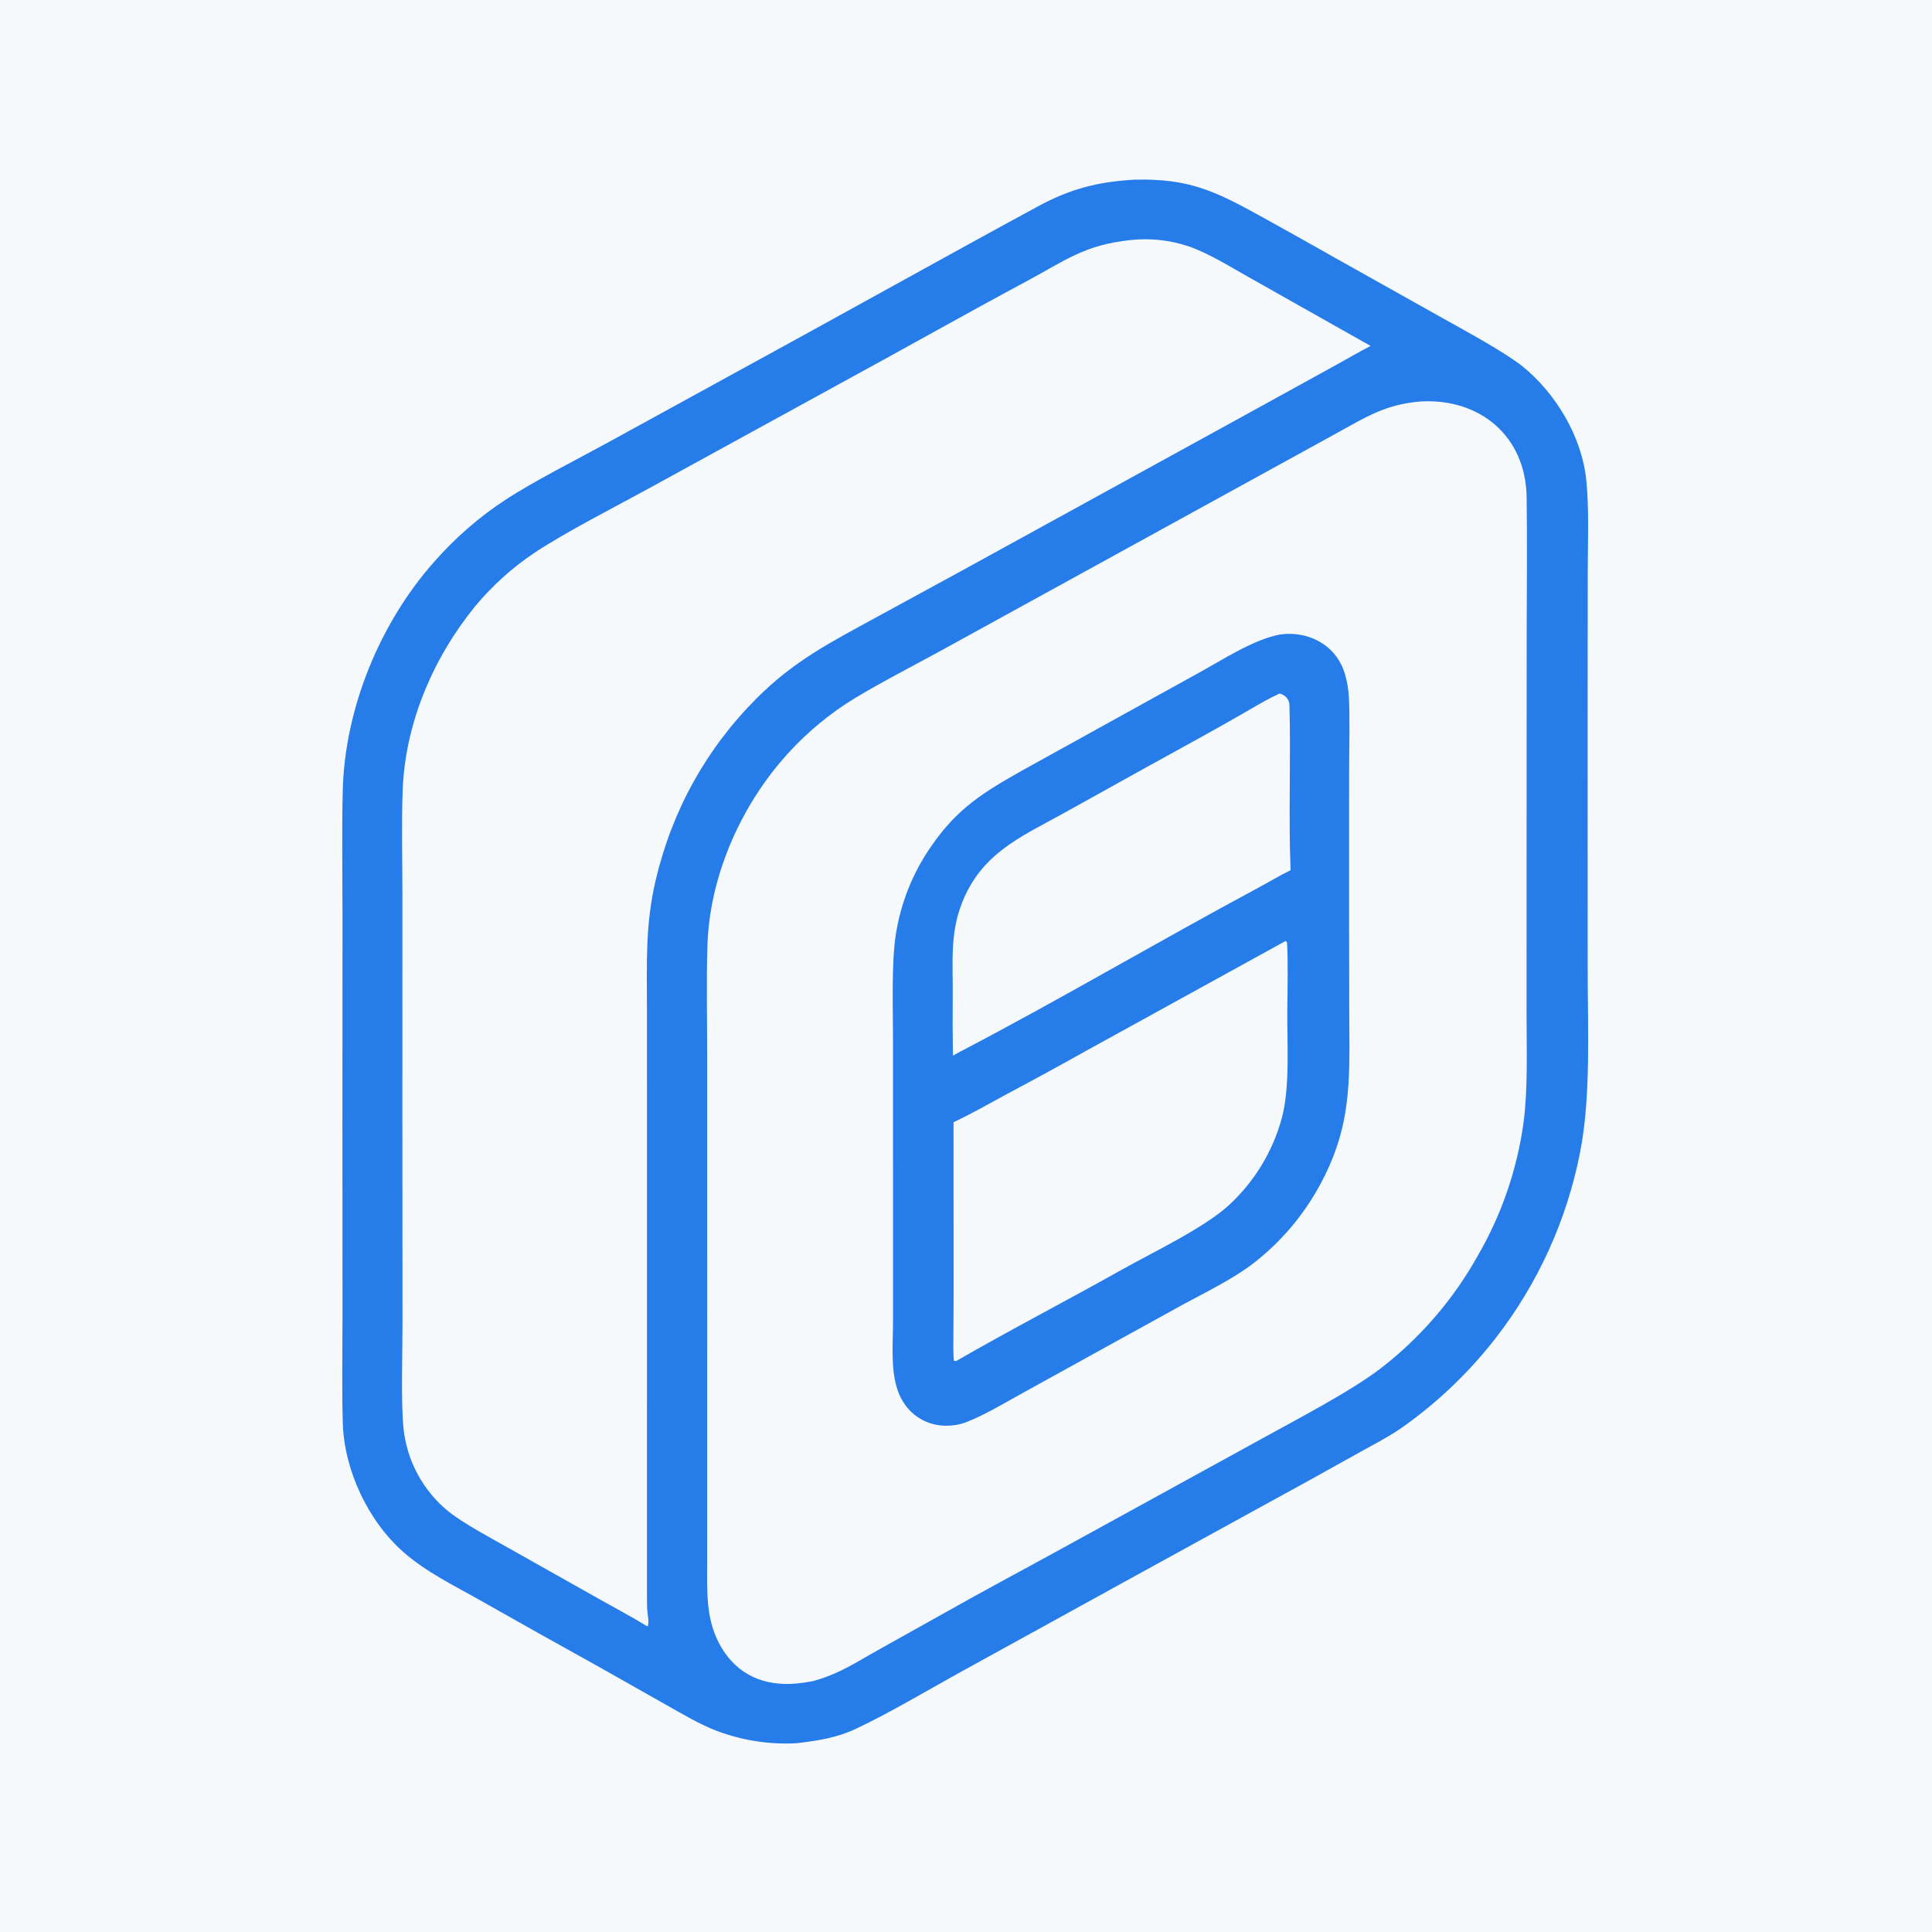
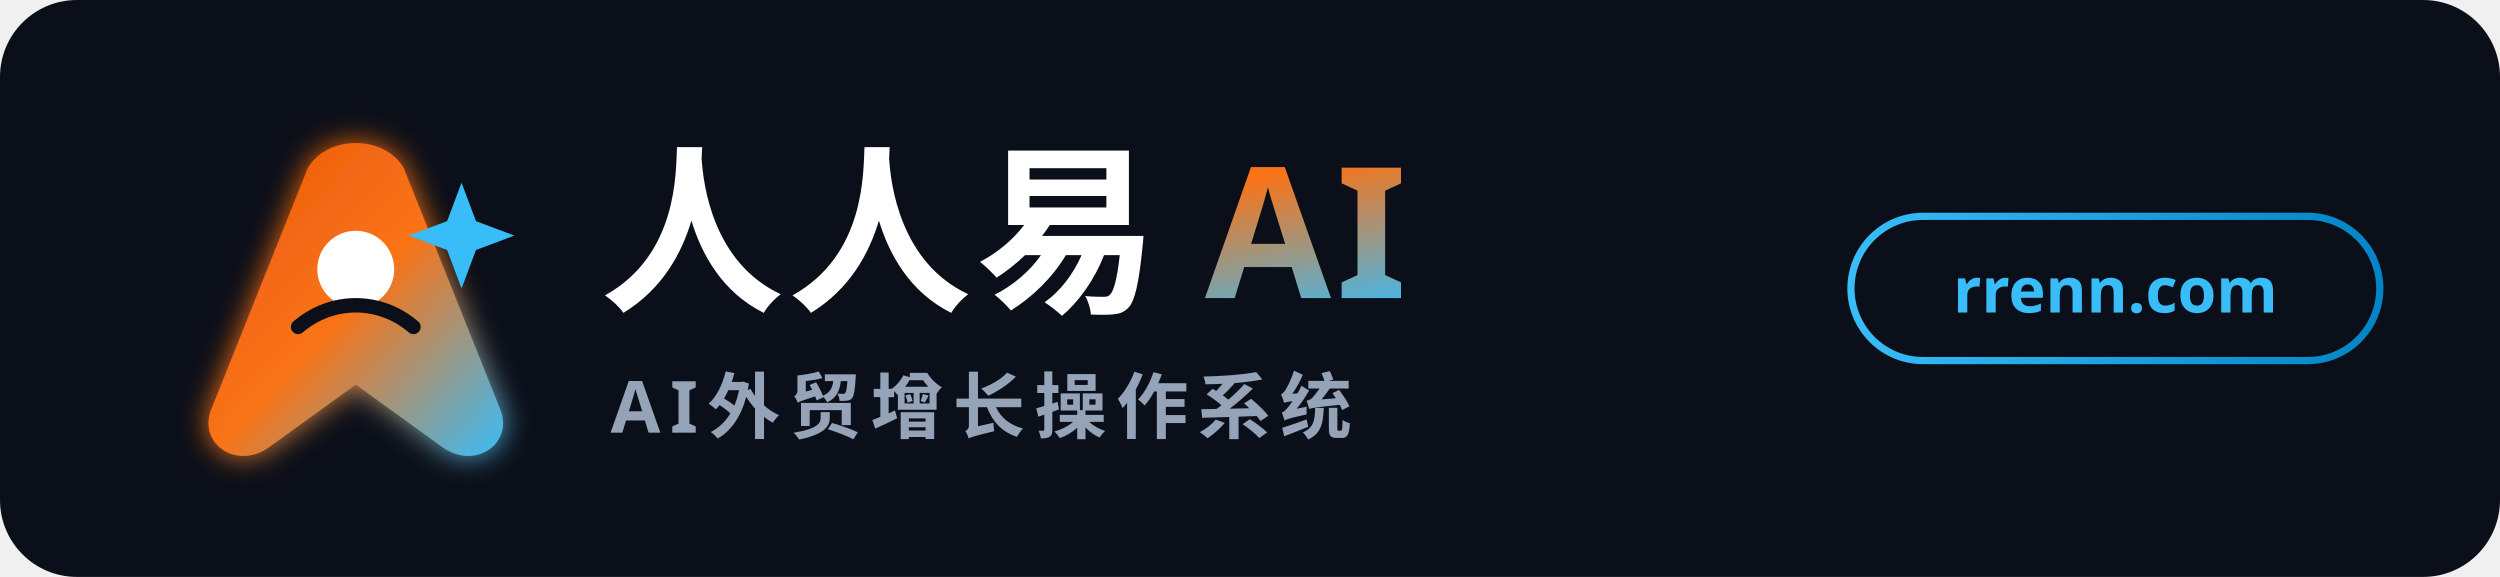
- <svg xmlns="http://www.w3.org/2000/svg" width="1024" height="1024" viewBox="0 0 1024 1024">
-   <rect x="0" y="0" width="1024" height="1024" fill="#F6F9FC" />
-   <g transform="translate(0 79)">
-     <path fill="#F6F9FC" transform="scale(1.22782 1.22837)" d="M0 0L834 0L834 705L0 705L0 0Z" />
-     <path fill="#267CE8" transform="scale(1.22782 1.22837)" d="M489.706 13.207C513.1 12.643 524.37 18.034 544.172 28.965C554.812 34.836 565.417 40.769 575.987 46.764L623.161 73.191C633.304 78.88 648.205 86.856 656.949 93.526C671.572 105.278 682.878 124.059 684.772 142.967C686.008 155.312 685.416 169.689 685.393 182.229L685.338 250.826L685.372 355.084C685.386 379.657 686.782 409.077 682.106 432.796C676.384 462.128 663.833 489.701 645.471 513.279C633.909 528.118 620.199 541.15 604.793 551.945C599.457 555.614 592.954 559.009 587.227 562.165L566.349 573.782L490.325 615.505L413.405 657.834C399.048 665.782 384.576 674.467 369.744 681.506C361.213 685.555 353.186 686.736 343.986 687.847C332.319 688.503 320.643 686.73 309.696 682.642C302.173 679.825 294.507 675.213 287.459 671.242L257.212 654.164C240.589 644.968 224.014 635.685 207.487 626.316C195.999 619.8 184.133 614.106 174.269 605.49C159.003 592.157 148.609 570.188 147.986 549.859C147.55 535.622 147.847 520.109 147.85 505.672L147.819 420.403L147.85 329.093C147.849 311.72 147.537 293.949 147.964 276.627C148.835 241.274 164.137 204.197 187.556 177.955C196.521 167.737 206.83 158.783 218.202 151.337C230.128 143.488 249.672 133.624 262.396 126.64L347.136 80.189L415.637 42.439C426.276 36.541 437.001 30.77 447.666 24.943C461.784 17.231 473.721 14.131 489.706 13.207Z" />
-     <path fill="#F6F9FC" transform="scale(1.22782 1.22837)" d="M613.495 108.907C639.009 107.532 658.622 124.065 659.007 150.133C659.296 169.703 659.07 189.298 659.027 208.873L658.981 311.995L658.979 374.656C658.999 389.22 659.565 405.923 657.663 420.157C654.856 440.488 648.093 460.071 637.755 477.8C627.209 496.602 612.965 513.072 595.883 526.22C582.911 536.108 560.086 547.955 545.057 556.264L458.95 603.539C442.262 612.72 424.832 621.959 408.333 631.293L379.778 647.24C369.407 653.004 362.467 657.913 350.887 661.072C348.507 661.531 346.107 661.876 343.694 662.106C330.104 663.339 318.471 658.454 311.429 646.575C304.438 634.784 305.278 622.415 305.272 609.35L305.276 581.135L305.279 494.036L305.275 391.715C305.274 375.882 304.891 359.441 305.383 343.65C306.281 314.832 318.799 285.614 337.486 263.791C345.51 254.416 354.806 246.209 365.103 239.409C376.044 232.304 394.739 222.713 406.481 216.271L480.987 175.344L553.336 135.593C562.924 130.31 572.634 125.059 582.183 119.72C592.951 113.7 600.889 109.871 613.495 108.907Z" />
-     <path fill="#267CE8" transform="scale(1.22782 1.22837)" d="M552.617 209.449C565.11 207.756 577.011 214.204 580.608 226.634C581.546 229.836 582.105 233.137 582.272 236.469C582.785 245.918 582.378 259.542 582.378 269.236L582.37 332.988L582.442 374.561C582.631 402.737 583.481 422.16 569.367 447.751C562.379 460.393 552.917 471.497 541.545 480.402C532.899 487.216 520.709 493.139 510.906 498.439L474.59 518.454L440.699 537.17C433.771 541.003 422.024 548.001 414.837 550.08C402.908 553.084 391.698 547.444 387.562 535.75C384.356 526.684 385.506 515.189 385.506 505.527L385.503 457.709L385.489 384.03C385.478 371.4 384.815 351.092 386.661 339.194C388.761 325.465 393.966 312.396 401.878 300.981C413.272 284.362 424.519 277.582 441.566 267.97L473.202 250.472L517.941 225.743C528.235 220.087 541.263 211.555 552.617 209.449Z" />
-     <path fill="#F6F9FC" transform="scale(1.22782 1.22837)" d="M554.979 341.691C555.336 341.919 555.337 342.07 555.594 342.494C556.042 350.455 555.806 362.581 555.705 370.915C555.529 385.446 556.982 404.382 553.345 418.079C549.45 432.427 541.606 445.394 530.705 455.504C519.85 465.527 497.742 475.964 484.069 483.644C460.488 496.888 436.159 509.447 412.706 522.991L411.812 522.863C411.407 520.181 411.547 514.367 411.563 511.472L411.658 492.343L411.61 419.915C419.924 415.981 426.783 412.012 434.772 407.687C446.115 401.668 457.389 395.518 468.59 389.239L554.979 341.691Z" />
-     <path fill="#F6F9FC" transform="scale(1.22782 1.22837)" d="M552.331 234.96C554.485 235.301 556.551 237.371 556.614 239.633C557.281 263.444 556.174 287.348 557.115 311.166C552.421 313.443 547.786 316.269 543.172 318.742C500.165 341.793 457.862 366.802 414.633 389.386L411.35 391.177C411.218 382.756 411.206 373.815 411.267 365.434C411.442 351.358 409.942 338.875 415.225 325.394C423.561 304.124 440.103 297.043 458.571 286.899L494.563 266.917C509.559 258.614 524.638 250.506 539.452 241.88C543.628 239.448 547.927 236.939 552.331 234.96Z" />
-     <path fill="#F6F9FC" transform="scale(1.22782 1.22837)" d="M488.102 39.261C496.474 38.36 504.941 39.268 512.931 41.925C521.728 44.883 531.398 51.039 539.748 55.679L591.66 84.951C586.978 87.327 581.602 90.517 576.905 93.08L537.206 114.931L416.066 181.45L377.926 202.235C358.394 212.908 342.907 220.761 326.811 236.812C304.868 258.696 290.149 285.333 283.042 315.474C278.522 334.641 279.262 351.024 279.267 370.329L279.289 415.328L279.281 566.374L279.27 620.635C279.272 623.769 279.266 626.886 279.365 630.019C279.422 631.805 280.411 636.017 279.563 637.418L278.661 636.993C273.11 633.535 265.688 629.62 259.852 626.32L219.561 603.651C211.953 599.35 199.869 592.943 193.469 587.758C182.647 578.907 175.732 566.162 174.212 552.264C173.026 540.881 173.765 518.934 173.753 506.814L173.698 417.79L173.706 320.735C173.715 306.328 173.307 291.177 173.817 276.838C174.844 247.95 186.862 219.785 204.924 197.517C212.379 188.485 221.121 180.598 230.871 174.11C244.429 165.13 265.192 154.596 280.057 146.445L364.951 99.919C391.081 85.731 416.953 71.063 443.173 57.026C459.988 48.024 468.061 41.37 488.102 39.261Z" />
+ <svg xmlns="http://www.w3.org/2000/svg" viewBox="0 0 520 120" width="520" height="120">
+   <defs>
+     <linearGradient id="renGradient" x1="0%" y1="0%" x2="100%" y2="100%">
+       <stop offset="0%" stop-color="#EA580C" />
+       <stop offset="50%" stop-color="#F97316" />
+       <stop offset="100%" stop-color="#38BDF8" />
+     </linearGradient>
+     <linearGradient id="cyanGradient" x1="0%" y1="0%" x2="100%" y2="0%">
+       <stop offset="0%" stop-color="#38BDF8" />
+       <stop offset="100%" stop-color="#0284C7" />
+     </linearGradient>
+     <filter id="glow" x="-20%" y="-20%" width="140%" height="140%">
+       <feGaussianBlur stdDeviation="3" result="blur" />
+       <feComposite in="SourceGraphic" in2="blur" operator="over" />
+     </filter>
+   </defs>
+   <rect width="520" height="120" rx="16" fill="#0B0F19" />
+   <g transform="translate(24, 20)">
+     <path d="M 20 65 L 40 15 C 44 8, 56 8, 60 15 L 80 65 C 83 72, 75 78, 68 73 L 50 60 L 32 73 C 25 78, 17 72, 20 65 Z" fill="url(#renGradient)" filter="url(#glow)" />
+     <circle cx="50" cy="36" r="8" fill="#FFFFFF" />
+     <path d="M 38 48 C 45 42, 55 42, 62 48" stroke="#0B0F19" stroke-width="3" stroke-linecap="round" fill="none" />
+     <polygon points="72,18 75,26 83,29 75,32 72,40 69,32 61,29 69,26" fill="#38BDF8" />
+   </g>
+   <text x="125" y="62" font-family="'PingFang SC', 'Microsoft YaHei', sans-serif" font-weight="900" font-size="38" fill="#FFFFFF" letter-spacing="1">人人易 <tspan fill="url(#renGradient)">AI</tspan>
+   </text>
+   <text x="127" y="90" font-family="'PingFang SC', 'Microsoft YaHei', sans-serif" font-weight="600" font-size="15" fill="#94A3B8" letter-spacing="2">AI外贸增长操作系统</text>
+   <g transform="translate(385, 45)">
+     <rect width="110" height="30" rx="15" fill="none" stroke="url(#cyanGradient)" stroke-width="1.5" />
+     <text x="55" y="20" font-family="sans-serif" font-weight="700" font-size="13" fill="#38BDF8" text-anchor="middle">rrenn.com</text>
  </g>
</svg>
